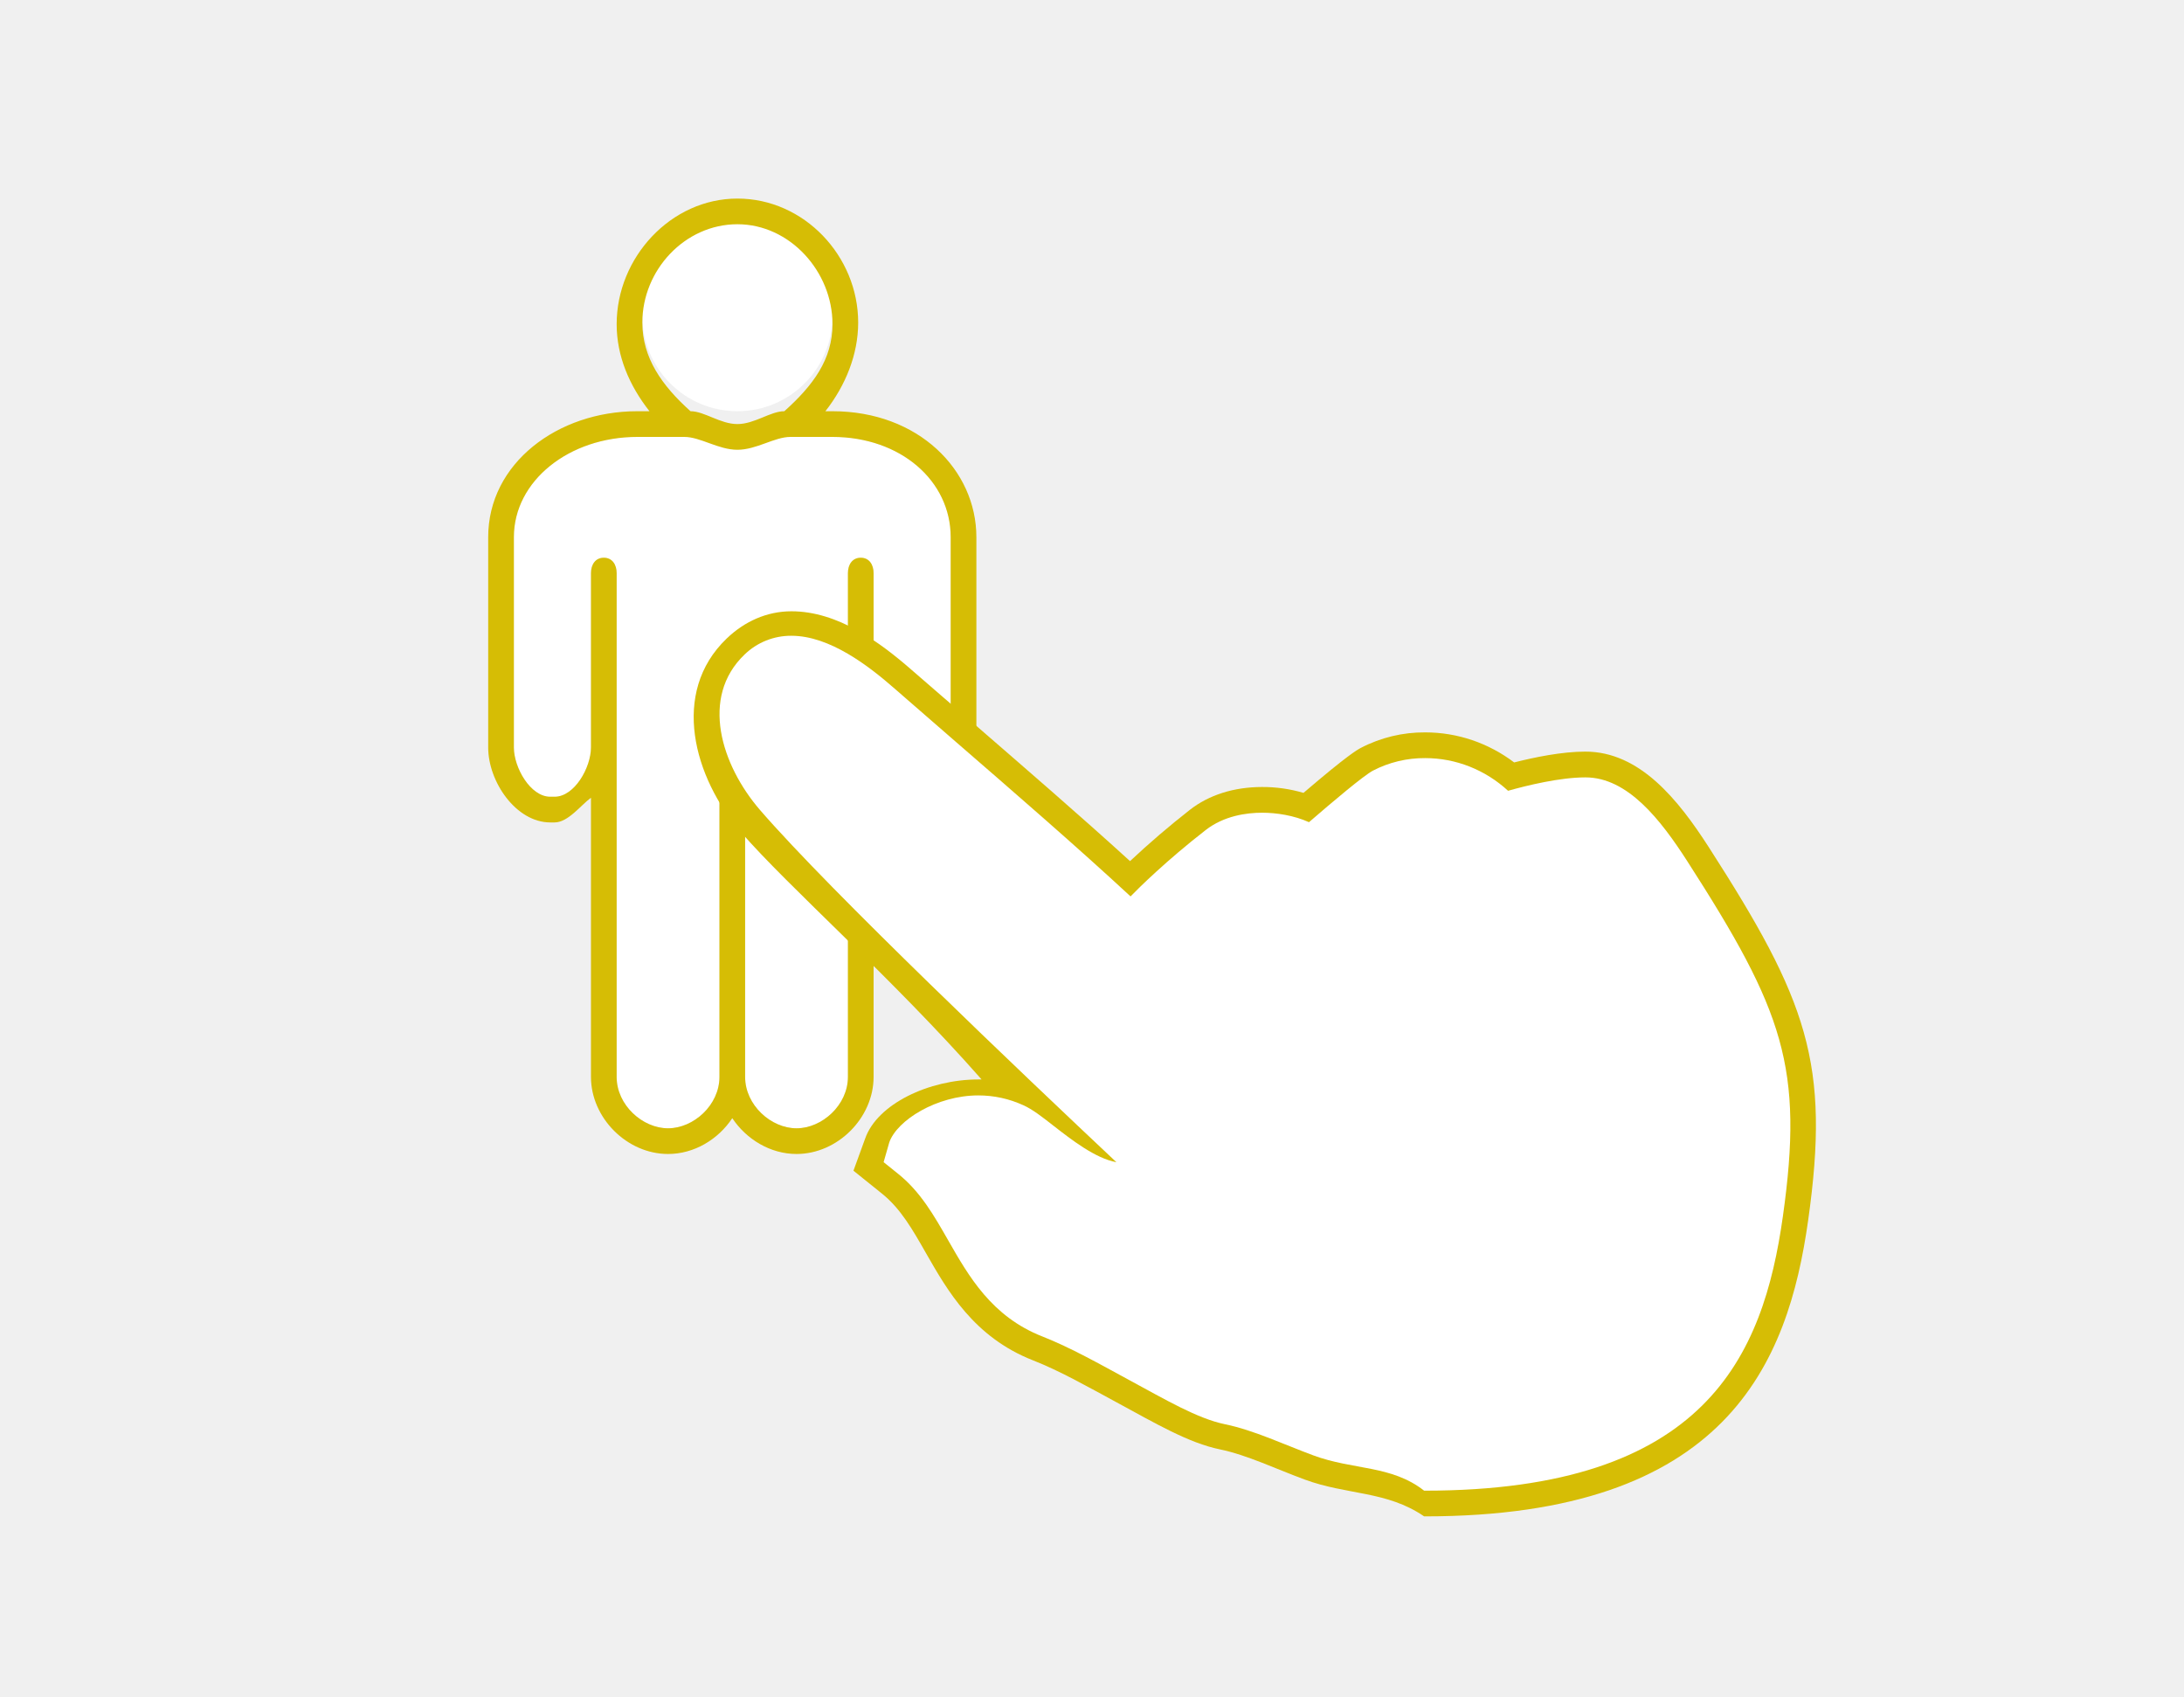
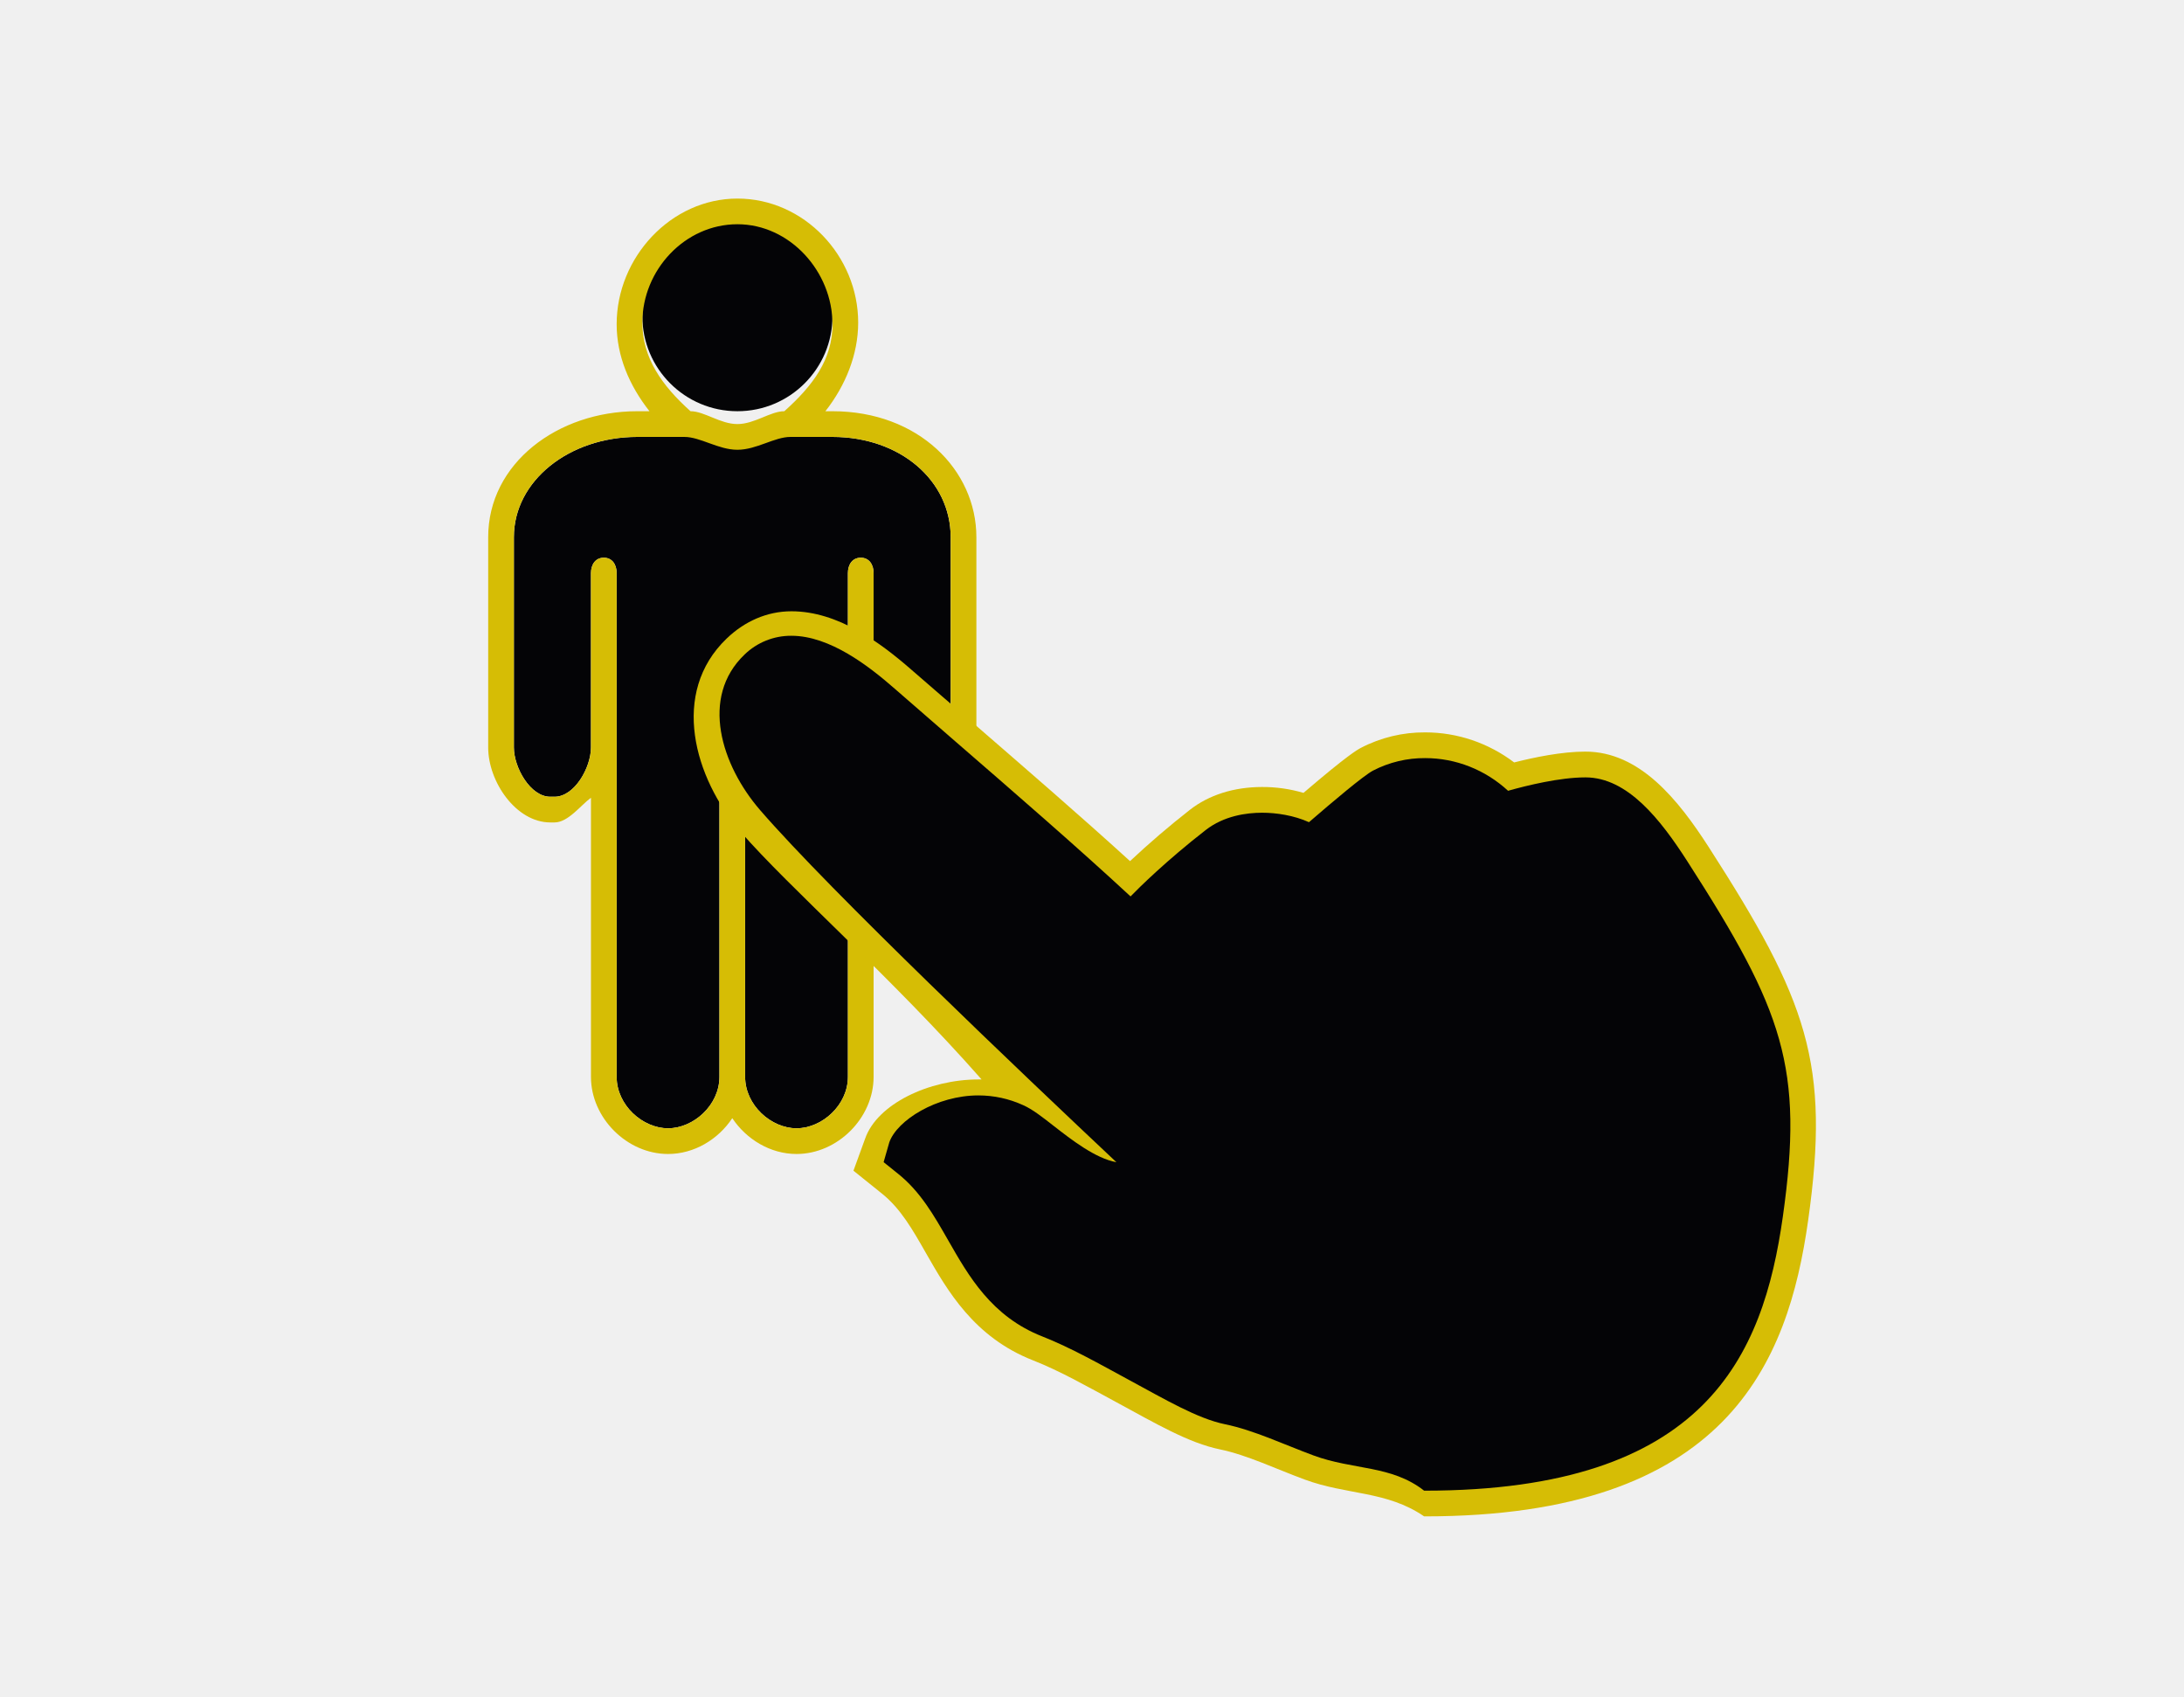
<svg xmlns="http://www.w3.org/2000/svg" width="85" height="66" viewBox="0 0 85 66">
-   <path fill="#FFF" d="M32.4 17h-7.6c-2.64 0-4.8 1.7-4.8 3.9v8.183c0 .778.638 1.917 1.417 1.917h.166C22.362 31 23 29.861 23 29.083V22.3c0-.329.17-.6.5-.6s.5.271.5.6v1.4-.8 19c0 1.1 1.01 2 2 2s2-.9 2-2V31.1c0-.33.07-.1.4-.1h.2c.33 0 .4-.23.4.1v10.8c0 1.1 1.01 2 2 2s2-.9 2-2V22.3c0-.329.17-.6.5-.6s.5.271.5.6V29.083c0 .778.638 1.917 1.417 1.917h.166C36.362 31 37 29.861 37 29.083v-6.566V20.9c0-2.2-1.96-3.9-4.6-3.9z" />
-   <circle fill="#FFF" cx="28.7" cy="12.3" r="3.7" />
+   <path fill="#040406" d="M32.4 17h-7.6c-2.64 0-4.8 1.7-4.8 3.9v8.183c0 .778.638 1.917 1.417 1.917h.166C22.362 31 23 29.861 23 29.083V22.3c0-.329.17-.6.5-.6s.5.271.5.6v1.4-.8 19c0 1.1 1.01 2 2 2s2-.9 2-2V31.1c0-.33.07-.1.4-.1h.2c.33 0 .4-.23.4.1v10.8c0 1.1 1.01 2 2 2s2-.9 2-2V22.3c0-.329.17-.6.5-.6s.5.271.5.6V29.083c0 .778.638 1.917 1.417 1.917h.166C36.362 31 37 29.861 37 29.083v-6.566V20.9c0-2.2-1.96-3.9-4.6-3.9z" />
+   <circle fill="#040406" cx="28.7" cy="12.3" r="3.7" />
  <path fill="#D6BD05" d="M32.4 16h-.277c-.386 0-.845 0-1.355 1H32.4c2.64 0 4.6 1.7 4.6 3.9v8.183c0 .778-.638 1.917-1.417 1.917h-.166C34.638 31 34 29.861 34 29.083V22.3c0-.329-.17-.6-.5-.6s-.5.271-.5.6v19.6c0 1.1-1.01 2-2 2s-2-.9-2-2V31.1c0-.33-.07-.1-.4-.1h-.2c-.33 0-.4-.23-.4.1v10.8c0 1.1-1.01 2-2 2s-2-.9-2-2v-19 .8-1.4c0-.329-.17-.6-.5-.6s-.5.271-.5.6V29.083c0 .778-.638 1.917-1.417 1.917h-.166C20.638 31 20 29.861 20 29.083v-6.566V20.9c0-2.2 2.16-3.9 4.8-3.9h1.833c-.511-1-.97-1-1.355-1H24.8c-3.09 0-5.8 2.023-5.8 4.9v8.183C19 30.416 20.084 32 21.417 32h.166c.528 0 1.019-.671 1.417-.96V41.9c0 1.598 1.402 3 3 3 1.016 0 1.952-.566 2.5-1.393.548.823 1.484 1.393 2.5 1.393 1.598 0 3-1.402 3-3V31.04c.398.289.889.96 1.417.96h.166C36.916 32 38 30.416 38 29.083V20.9c0-2.608-2.25-4.9-5.6-4.9zM25 12.55c0-2.044 1.656-3.825 3.7-3.825 2.043 0 3.7 1.844 3.7 3.888 0 1.376-.76 2.388-1.875 3.388h1.598c.786-1 1.277-2.211 1.277-3.45 0-2.591-2.108-4.825-4.7-4.825S24 10.021 24 12.612c0 1.24.491 2.388 1.277 3.388h1.597C25.76 15 25 13.926 25 12.55zM26.633 17h4.135c.511-1 .97-1 1.355-1h-1.598c-.54 0-1.158.5-1.825.5-.668 0-1.285-.5-1.826-.5h-1.597c.386 0 .845 0 1.356 1zm2.067.5c.745 0 1.44-.5 2.067-.5h-4.135c.628 0 1.323.5 2.068.5z" />
  <path fill="#D6BD05" d="M55.426 59c-1.457-1-3.012-.825-4.656-1.436-1.103-.406-2.242-.955-3.289-1.17-1.222-.25-2.528-1.021-4.049-1.845-1.07-.577-2.178-1.209-3.229-1.62-2.304-.904-3.334-2.723-4.161-4.166-.532-.934-.993-1.742-1.72-2.324l-1.106-.889.453-1.244c.47-1.353 2.489-2.306 4.408-2.306h.126c-3.524-4-7.512-7.482-9.376-9.635-1.812-2.096-2.753-5.408-.543-7.523.688-.66 1.56-1.058 2.518-1.058 1.81 0 3.453 1.21 4.683 2.286.725.635 1.527 1.317 2.369 2.047 1.986 1.721 4.203 3.635 6.126 5.388a34.456 34.456 0 0 1 2.328-1.995c.742-.58 1.717-.889 2.812-.889a5.62 5.62 0 0 1 1.611.229c1.731-1.481 2.084-1.669 2.229-1.749a5.336 5.336 0 0 1 2.509-.605c1.258 0 2.467.416 3.461 1.169.799-.203 1.866-.421 2.771-.421 2.123 0 3.619 1.879 4.802 3.716 3.851 5.985 4.729 8.418 3.87 14.517C69.588 53.051 67.198 59 55.451 59h-.025z" />
-   <path fill="#FFF" d="M55.426 58c-1.277-1-2.75-.795-4.309-1.372-1.139-.421-2.315-.981-3.438-1.212-1.076-.221-2.324-.96-3.771-1.742-1.098-.594-2.232-1.238-3.342-1.675-1.976-.774-2.869-2.354-3.658-3.731-.559-.978-1.088-1.908-1.964-2.605l-.554-.445.221-.771c.301-.86 1.846-1.826 3.466-1.826.605 0 1.196.128 1.755.384.35.158.711.438 1.17.797.697.542 1.631 1.271 2.448 1.418-3.634-3.418-11.112-10.52-13.867-13.7-1.511-1.748-2.346-4.388-.607-6.051a2.593 2.593 0 0 1 1.826-.732c1.493 0 3.013 1.177 4.024 2.063a575 575 0 0 0 2.373 2.063c2.227 1.929 4.743 4.108 6.801 6.015.338-.348 1.4-1.396 2.922-2.58.717-.559 1.594-.676 2.201-.676.557 0 1.236.104 1.822.368.937-.811 2.119-1.807 2.49-2.006a4.343 4.343 0 0 1 2.035-.487c1.193 0 2.338.456 3.223 1.271.742-.209 2.017-.521 3.012-.521 1.643 0 2.924 1.646 3.961 3.258 3.748 5.827 4.541 8.029 3.721 13.834C68.621 52.744 66.404 58 55.451 58h-.025z" />
+   <path fill="#040406" d="M55.426 58c-1.277-1-2.75-.795-4.309-1.372-1.139-.421-2.315-.981-3.438-1.212-1.076-.221-2.324-.96-3.771-1.742-1.098-.594-2.232-1.238-3.342-1.675-1.976-.774-2.869-2.354-3.658-3.731-.559-.978-1.088-1.908-1.964-2.605l-.554-.445.221-.771c.301-.86 1.846-1.826 3.466-1.826.605 0 1.196.128 1.755.384.35.158.711.438 1.17.797.697.542 1.631 1.271 2.448 1.418-3.634-3.418-11.112-10.52-13.867-13.7-1.511-1.748-2.346-4.388-.607-6.051a2.593 2.593 0 0 1 1.826-.732c1.493 0 3.013 1.177 4.024 2.063a575 575 0 0 0 2.373 2.063c2.227 1.929 4.743 4.108 6.801 6.015.338-.348 1.4-1.396 2.922-2.58.717-.559 1.594-.676 2.201-.676.557 0 1.236.104 1.822.368.937-.811 2.119-1.807 2.49-2.006a4.343 4.343 0 0 1 2.035-.487c1.193 0 2.338.456 3.223 1.271.742-.209 2.017-.521 3.012-.521 1.643 0 2.924 1.646 3.961 3.258 3.748 5.827 4.541 8.029 3.721 13.834C68.621 52.744 66.404 58 55.451 58h-.025z" />
</svg>
